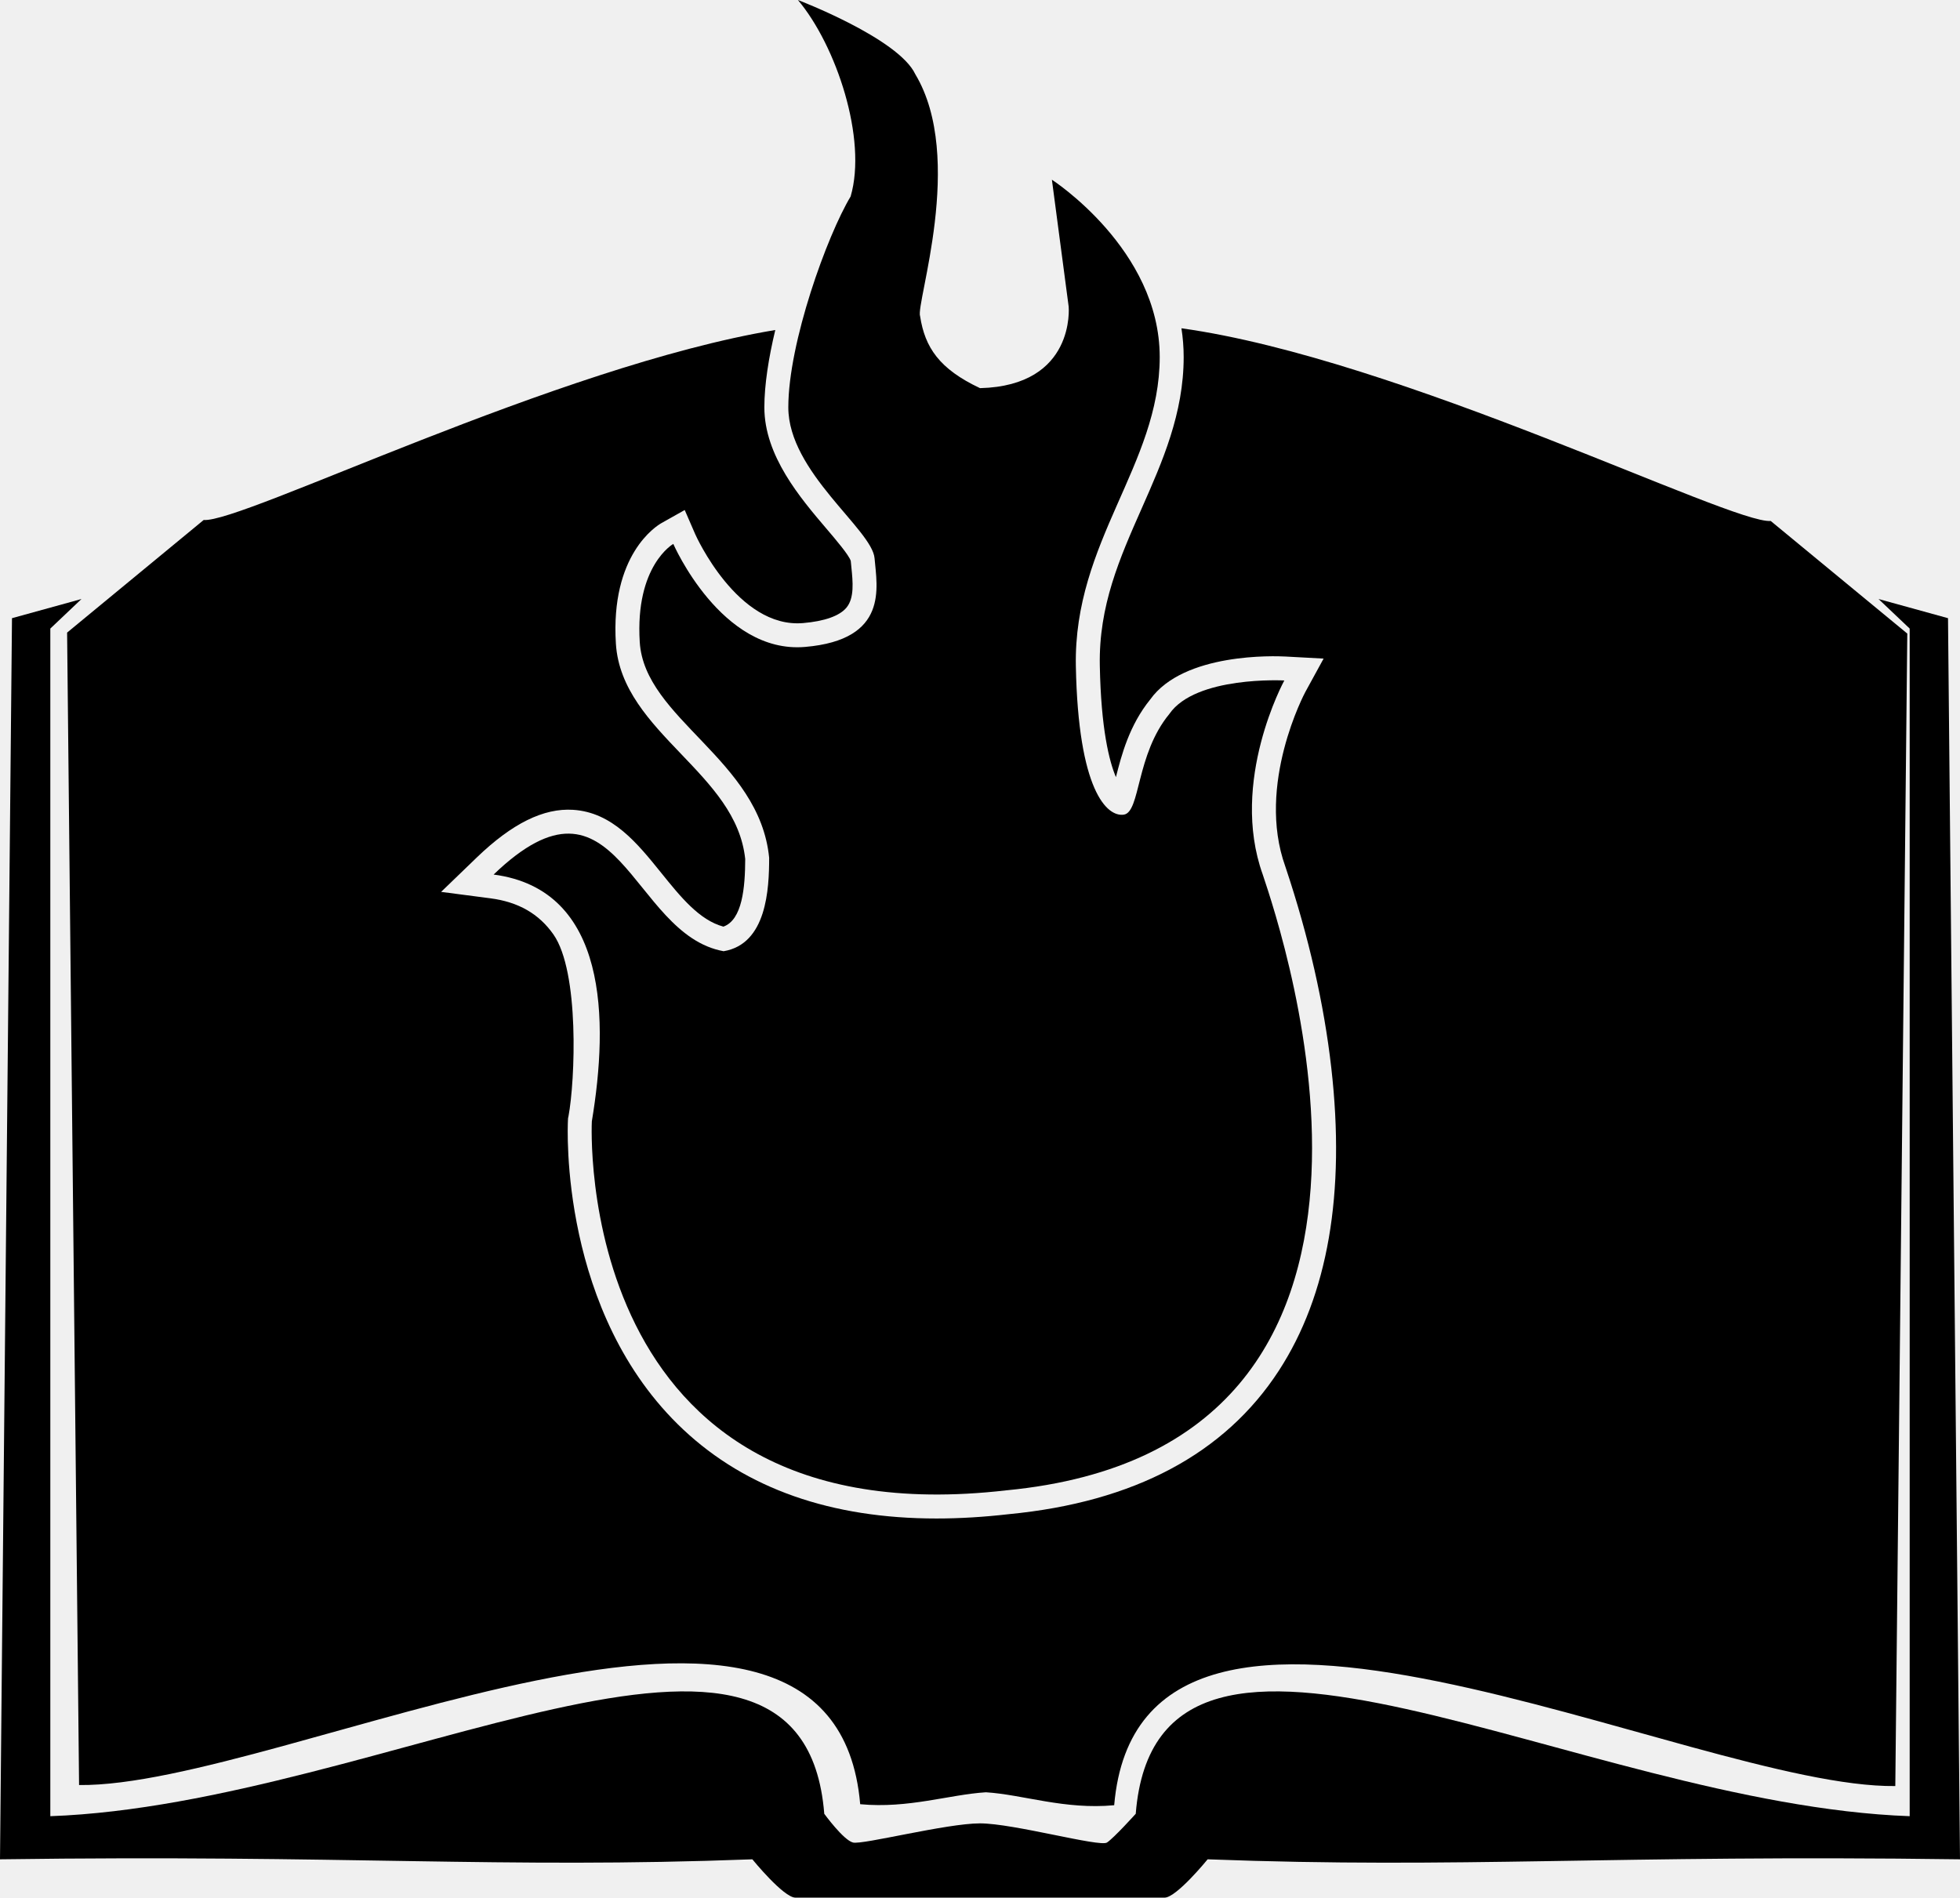
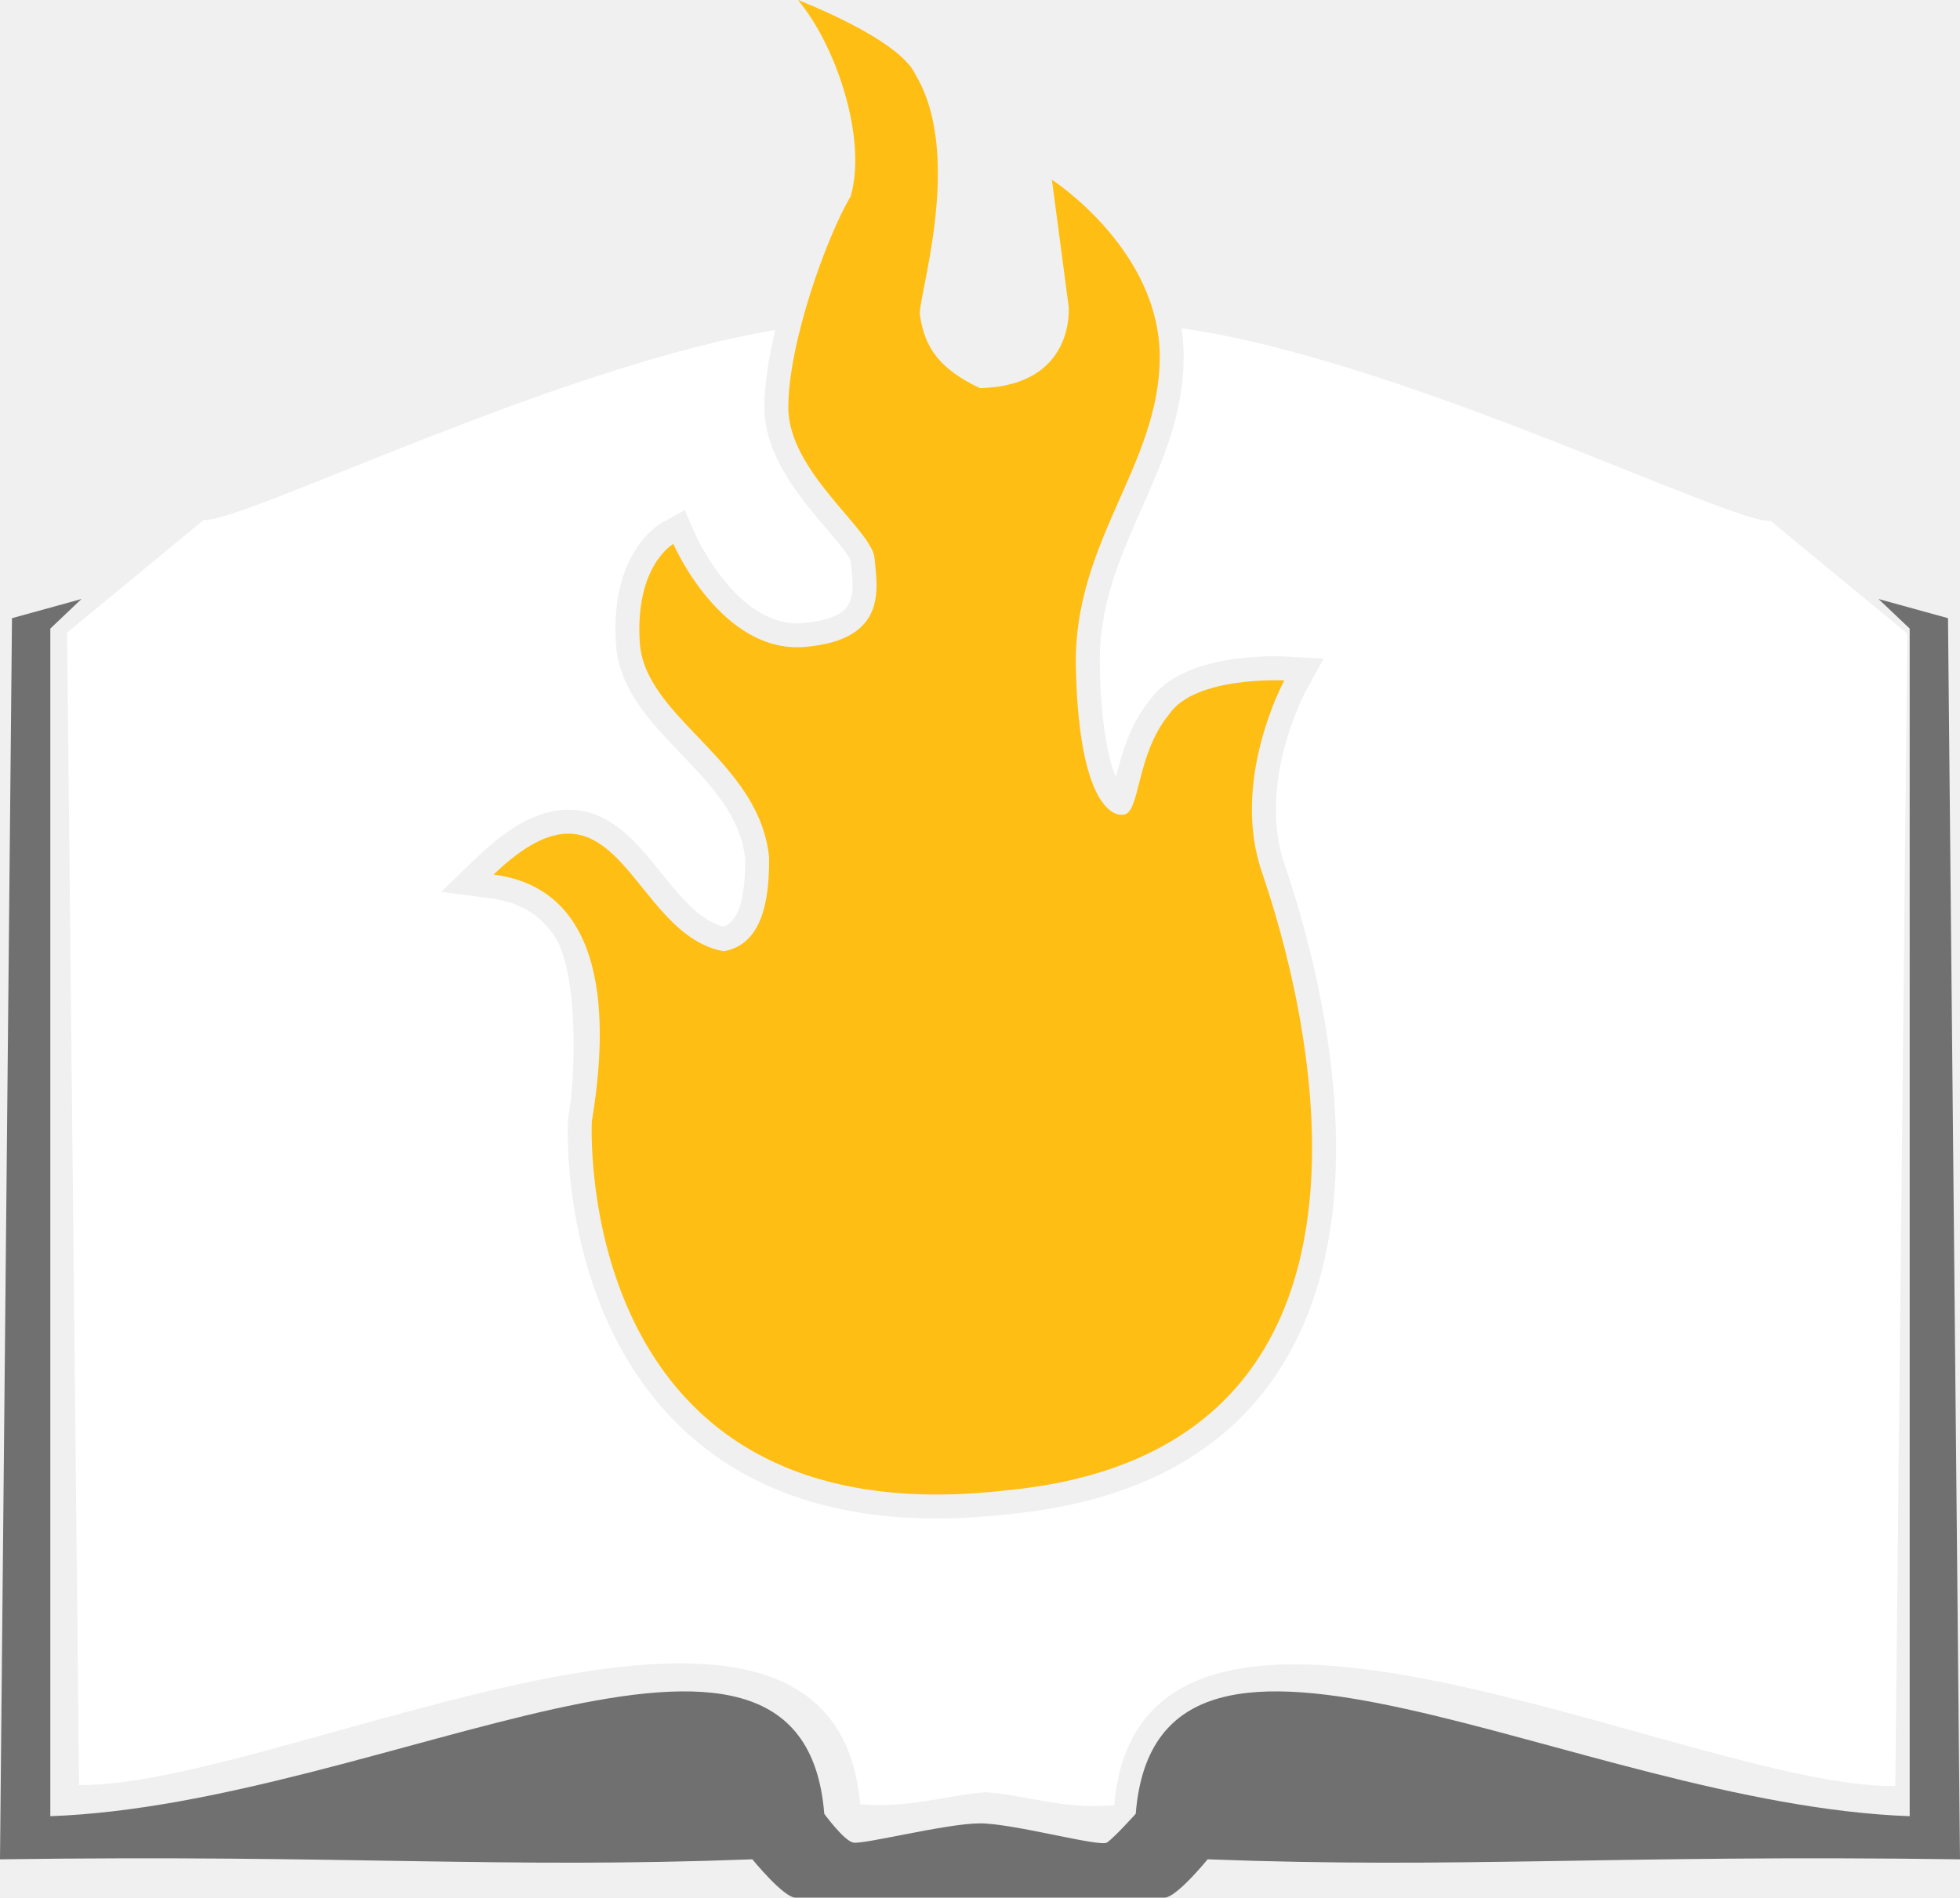
<svg xmlns="http://www.w3.org/2000/svg" version="1.1" id="Layer_2_copy" x="0px" y="0px" viewBox="0 0 826.259 800" xml:space="preserve" width="826.259" height="800">
  <defs id="defs13" />
  <g id="g8" transform="matrix(0.9140037,0,0,0.9140037,-41.13017,-85.33138)">
-     <path d="m 408.59,281.24 c 0,29.84 38.68,56.36 39.78,69.62 1.11,13.26 6.63,37.57 -32.05,40.89 -38.68,3.32 -60.78,-47.52 -60.78,-47.52 0,0 -17.68,9.95 -15.47,45.31 2.21,35.36 55.26,54.15 59.68,99.46 0,14.37 -1.11,39.78 -21,43.1 -43.1,-7.74 -48.63,-90.62 -106.09,-35.36 52.92,6.93 53.05,67.41 45.31,113.83 0,0 -9.95,193.4 191.19,170.19 207.77,-19.89 127.09,-257.5 118.25,-284.02 -15.47,-43.1 9.95,-89.52 9.95,-89.52 0,0 -40.89,-2.21 -53.05,15.47 -15.47,18.79 -13.26,45.31 -21,46.42 -7.74,1.11 -21,-11.05 -22.1,-68.52 -1.11,-57.47 38.68,-92.83 38.68,-142.56 0,-49.73 -49.73,-81.78 -49.73,-81.78 l 7.74,58.57 c 0,0 3.32,36.47 -40.89,37.57 -18.79,-8.84 -25.42,-18.79 -27.63,-33.15 -2.21,-5.53 21,-72.94 -2.21,-111.62 -7.74,-16.58 -54.15,-34.26 -54.15,-34.26 17.68,21 32.05,64.1 24.31,90.62 -10.83,18 -28.74,67.42 -28.74,97.26 z" id="path2" />
-     <path d="m 943.47,378.49 -32.05,-8.84 14.37,13.63 v 547.78 c -153.61,-5.53 -347.01,-125.99 -356.96,-1.11 0,0 -9.95,11.05 -13.26,13.26 -3.32,2.21 -43.1,-8.84 -58.57,-8.84 -15.47,0 -54.15,9.95 -58.57,8.84 -4.42,-1.11 -13.26,-13.26 -13.26,-13.26 -9.95,-124.88 -203.34,-4.42 -356.96,1.11 V 383.28 L 82.58,369.65 50.53,378.49 45,950.95 c 160.24,-2.21 229.87,4.42 347.01,0 0,0 14.37,17.68 19.89,17.68 5.53,0 85.1,0 85.1,0 0,0 79.57,0 85.1,0 5.53,0 19.89,-17.68 19.89,-17.68 117.14,4.42 186.77,-2.21 347.01,0 z" id="path4" />
-     <path d="m 81.47,916.69 c 93.94,1.11 348.12,-132.62 360.27,8.84 22.29,2.08 40.89,-4.42 57.99,-5.5 17.16,1.08 36.29,8.11 59.16,5.97 12.16,-141.46 266.34,-7.74 360.27,-8.84 l 5.53,-531.57 -62.99,-51.94 c -18.12,1.51 -170.83,-74.84 -271.79,-88.87 0.66,4.27 1.03,8.69 1.03,13.25 0,26.04 -9.82,48.25 -19.32,69.74 -10.23,23.13 -19.89,44.98 -19.36,72.61 0.56,29.28 4.35,44.12 7.43,51.42 2.58,-10.16 6.15,-23.88 15.8,-35.79 15.48,-21.71 57.67,-20.09 62.46,-19.83 l 17.53,0.95 -8.43,15.4 c -0.22,0.4 -22.79,42.72 -9.24,80.47 l 0.26,0.78 c 10.54,31.6 17.59,62.58 20.95,92.08 6.59,57.9 -1.55,104.9 -24.19,139.71 -24.96,38.37 -66.84,60.63 -124.5,66.18 -11.57,1.33 -22.71,2 -33.38,2 -48.54,0 -87.73,-13.74 -116.8,-41.02 -57.1,-53.58 -53.39,-139.11 -53.2,-142.72 l 0.05,-0.91 0.2,-0.89 c 3.06,-16.42 5.14,-66.64 -6.96,-83.87 -6.68,-9.51 -16.16,-14.95 -28.99,-16.63 l -22.8,-2.98 16.55,-15.96 c 16.21,-15.59 30.71,-22.75 44.32,-21.89 18.11,1.15 29.57,15.35 40.65,29.08 9.02,11.19 17.58,21.79 28.68,24.8 8.74,-3.13 10.02,-18.06 10.06,-31.2 -2.13,-19.76 -15.57,-33.81 -29.79,-48.67 -14.04,-14.68 -28.56,-29.86 -29.86,-50.66 -2.57,-41.1 18.66,-54.27 21.08,-55.63 l 10.67,-6 4.88,11.23 c 0.18,0.42 19.48,43.49 49.7,40.92 9.94,-0.85 16.87,-3.32 20.03,-7.14 3.69,-4.45 2.93,-11.95 2.26,-18.57 -0.11,-1.04 -0.21,-2.03 -0.29,-2.98 -0.87,-2.71 -6.84,-9.72 -11.21,-14.85 -12.09,-14.19 -28.64,-33.63 -28.64,-55.96 0,-10.37 1.97,-22.87 5.04,-35.68 -100.82,16.78 -246,89.1 -263.64,87.63 l -62.99,51.94 z" id="path6" />
+     <path fill="#FFBE13" d="m 408.59,281.24 c 0,29.84 38.68,56.36 39.78,69.62 1.11,13.26 6.63,37.57 -32.05,40.89 -38.68,3.32 -60.78,-47.52 -60.78,-47.52 0,0 -17.68,9.95 -15.47,45.31 2.21,35.36 55.26,54.15 59.68,99.46 0,14.37 -1.11,39.78 -21,43.1 -43.1,-7.74 -48.63,-90.62 -106.09,-35.36 52.92,6.93 53.05,67.41 45.31,113.83 0,0 -9.95,193.4 191.19,170.19 207.77,-19.89 127.09,-257.5 118.25,-284.02 -15.47,-43.1 9.95,-89.52 9.95,-89.52 0,0 -40.89,-2.21 -53.05,15.47 -15.47,18.79 -13.26,45.31 -21,46.42 -7.74,1.11 -21,-11.05 -22.1,-68.52 -1.11,-57.47 38.68,-92.83 38.68,-142.56 0,-49.73 -49.73,-81.78 -49.73,-81.78 l 7.74,58.57 c 0,0 3.32,36.47 -40.89,37.57 -18.79,-8.84 -25.42,-18.79 -27.63,-33.15 -2.21,-5.53 21,-72.94 -2.21,-111.62 -7.74,-16.58 -54.15,-34.26 -54.15,-34.26 17.68,21 32.05,64.1 24.31,90.62 -10.83,18 -28.74,67.42 -28.74,97.26 z" id="path2" />
+     <path fill="#707070" d="m 943.47,378.49 -32.05,-8.84 14.37,13.63 v 547.78 c -153.61,-5.53 -347.01,-125.99 -356.96,-1.11 0,0 -9.95,11.05 -13.26,13.26 -3.32,2.21 -43.1,-8.84 -58.57,-8.84 -15.47,0 -54.15,9.95 -58.57,8.84 -4.42,-1.11 -13.26,-13.26 -13.26,-13.26 -9.95,-124.88 -203.34,-4.42 -356.96,1.11 V 383.28 L 82.58,369.65 50.53,378.49 45,950.95 c 160.24,-2.21 229.87,4.42 347.01,0 0,0 14.37,17.68 19.89,17.68 5.53,0 85.1,0 85.1,0 0,0 79.57,0 85.1,0 5.53,0 19.89,-17.68 19.89,-17.68 117.14,4.42 186.77,-2.21 347.01,0 z" id="path4" />
+     <path fill="#FFFFFF" d="m 81.47,916.69 c 93.94,1.11 348.12,-132.62 360.27,8.84 22.29,2.08 40.89,-4.42 57.99,-5.5 17.16,1.08 36.29,8.11 59.16,5.97 12.16,-141.46 266.34,-7.74 360.27,-8.84 l 5.53,-531.57 -62.99,-51.94 c -18.12,1.51 -170.83,-74.84 -271.79,-88.87 0.66,4.27 1.03,8.69 1.03,13.25 0,26.04 -9.82,48.25 -19.32,69.74 -10.23,23.13 -19.89,44.98 -19.36,72.61 0.56,29.28 4.35,44.12 7.43,51.42 2.58,-10.16 6.15,-23.88 15.8,-35.79 15.48,-21.71 57.67,-20.09 62.46,-19.83 l 17.53,0.95 -8.43,15.4 c -0.22,0.4 -22.79,42.72 -9.24,80.47 l 0.26,0.78 c 10.54,31.6 17.59,62.58 20.95,92.08 6.59,57.9 -1.55,104.9 -24.19,139.71 -24.96,38.37 -66.84,60.63 -124.5,66.18 -11.57,1.33 -22.71,2 -33.38,2 -48.54,0 -87.73,-13.74 -116.8,-41.02 -57.1,-53.58 -53.39,-139.11 -53.2,-142.72 l 0.05,-0.91 0.2,-0.89 c 3.06,-16.42 5.14,-66.64 -6.96,-83.87 -6.68,-9.51 -16.16,-14.95 -28.99,-16.63 l -22.8,-2.98 16.55,-15.96 c 16.21,-15.59 30.71,-22.75 44.32,-21.89 18.11,1.15 29.57,15.35 40.65,29.08 9.02,11.19 17.58,21.79 28.68,24.8 8.74,-3.13 10.02,-18.06 10.06,-31.2 -2.13,-19.76 -15.57,-33.81 -29.79,-48.67 -14.04,-14.68 -28.56,-29.86 -29.86,-50.66 -2.57,-41.1 18.66,-54.27 21.08,-55.63 l 10.67,-6 4.88,11.23 c 0.18,0.42 19.48,43.49 49.7,40.92 9.94,-0.85 16.87,-3.32 20.03,-7.14 3.69,-4.45 2.93,-11.95 2.26,-18.57 -0.11,-1.04 -0.21,-2.03 -0.29,-2.98 -0.87,-2.71 -6.84,-9.72 -11.21,-14.85 -12.09,-14.19 -28.64,-33.63 -28.64,-55.96 0,-10.37 1.97,-22.87 5.04,-35.68 -100.82,16.78 -246,89.1 -263.64,87.63 l -62.99,51.94 z" id="path6" />
  </g>
</svg>
